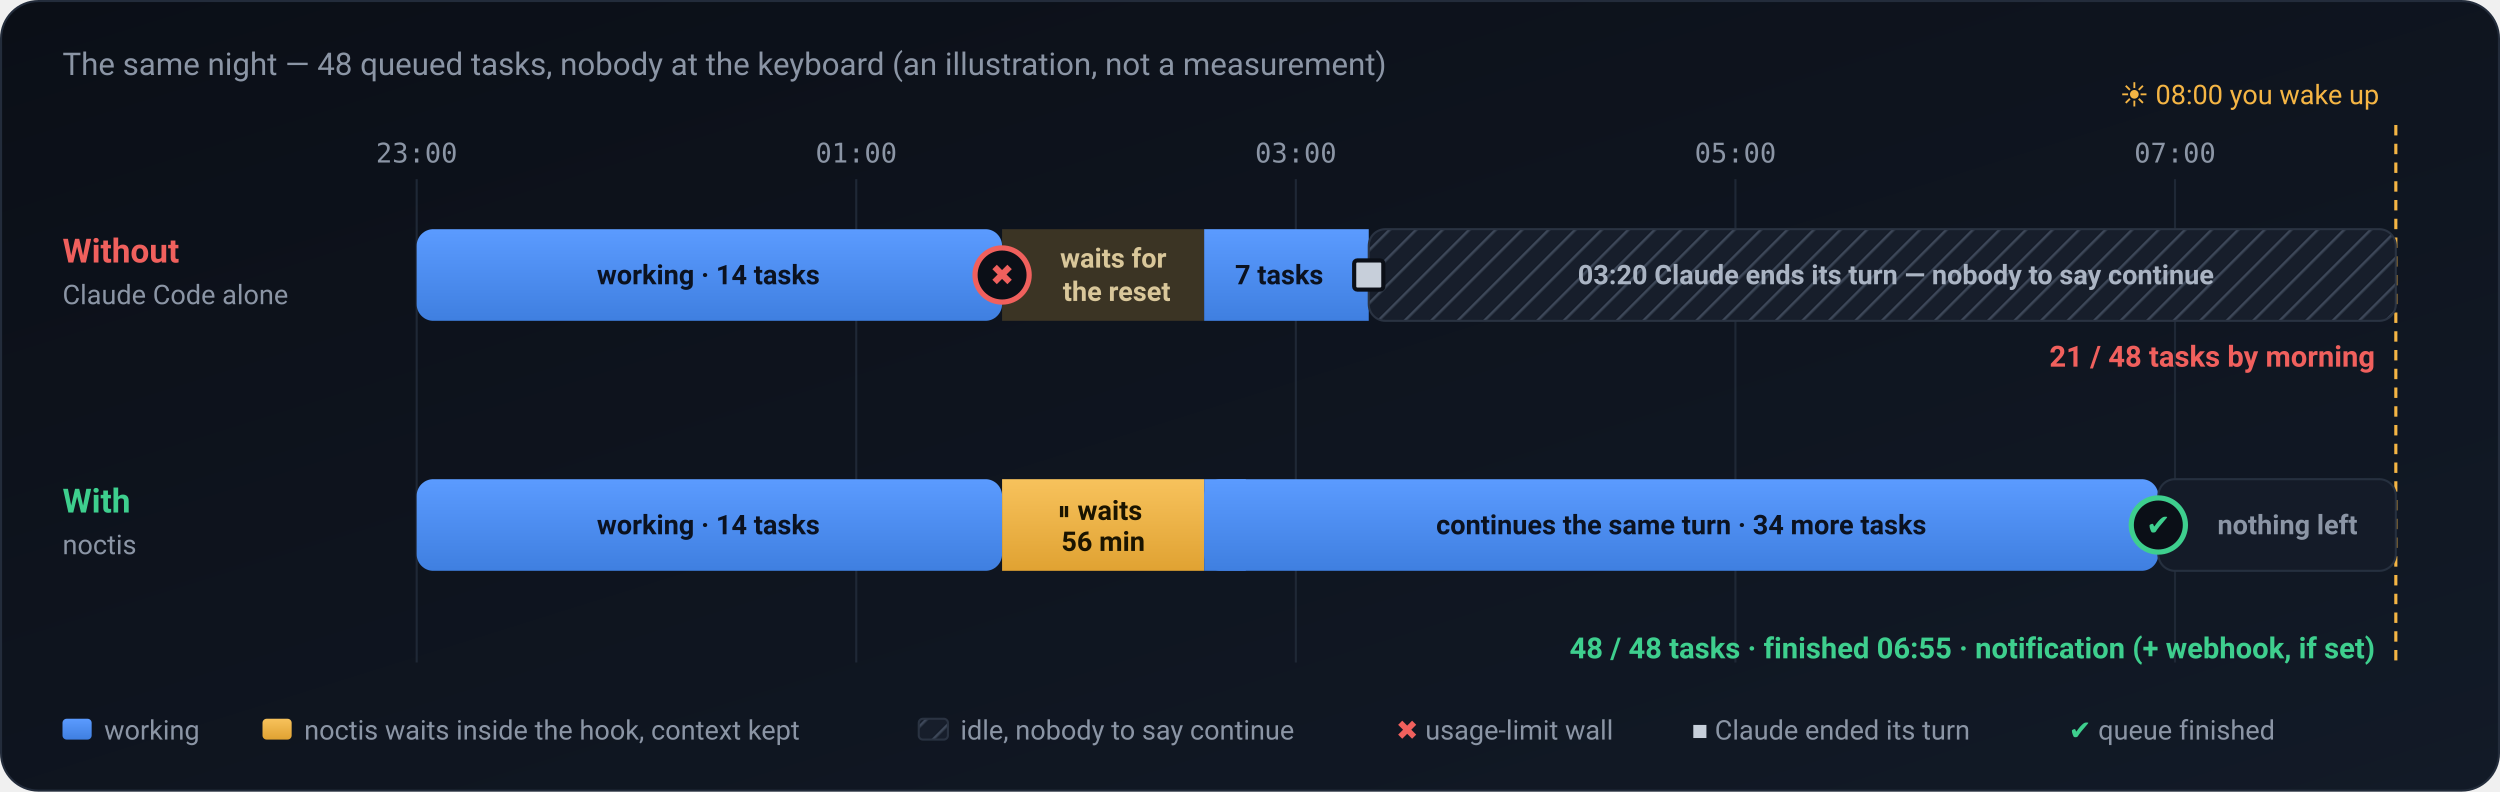
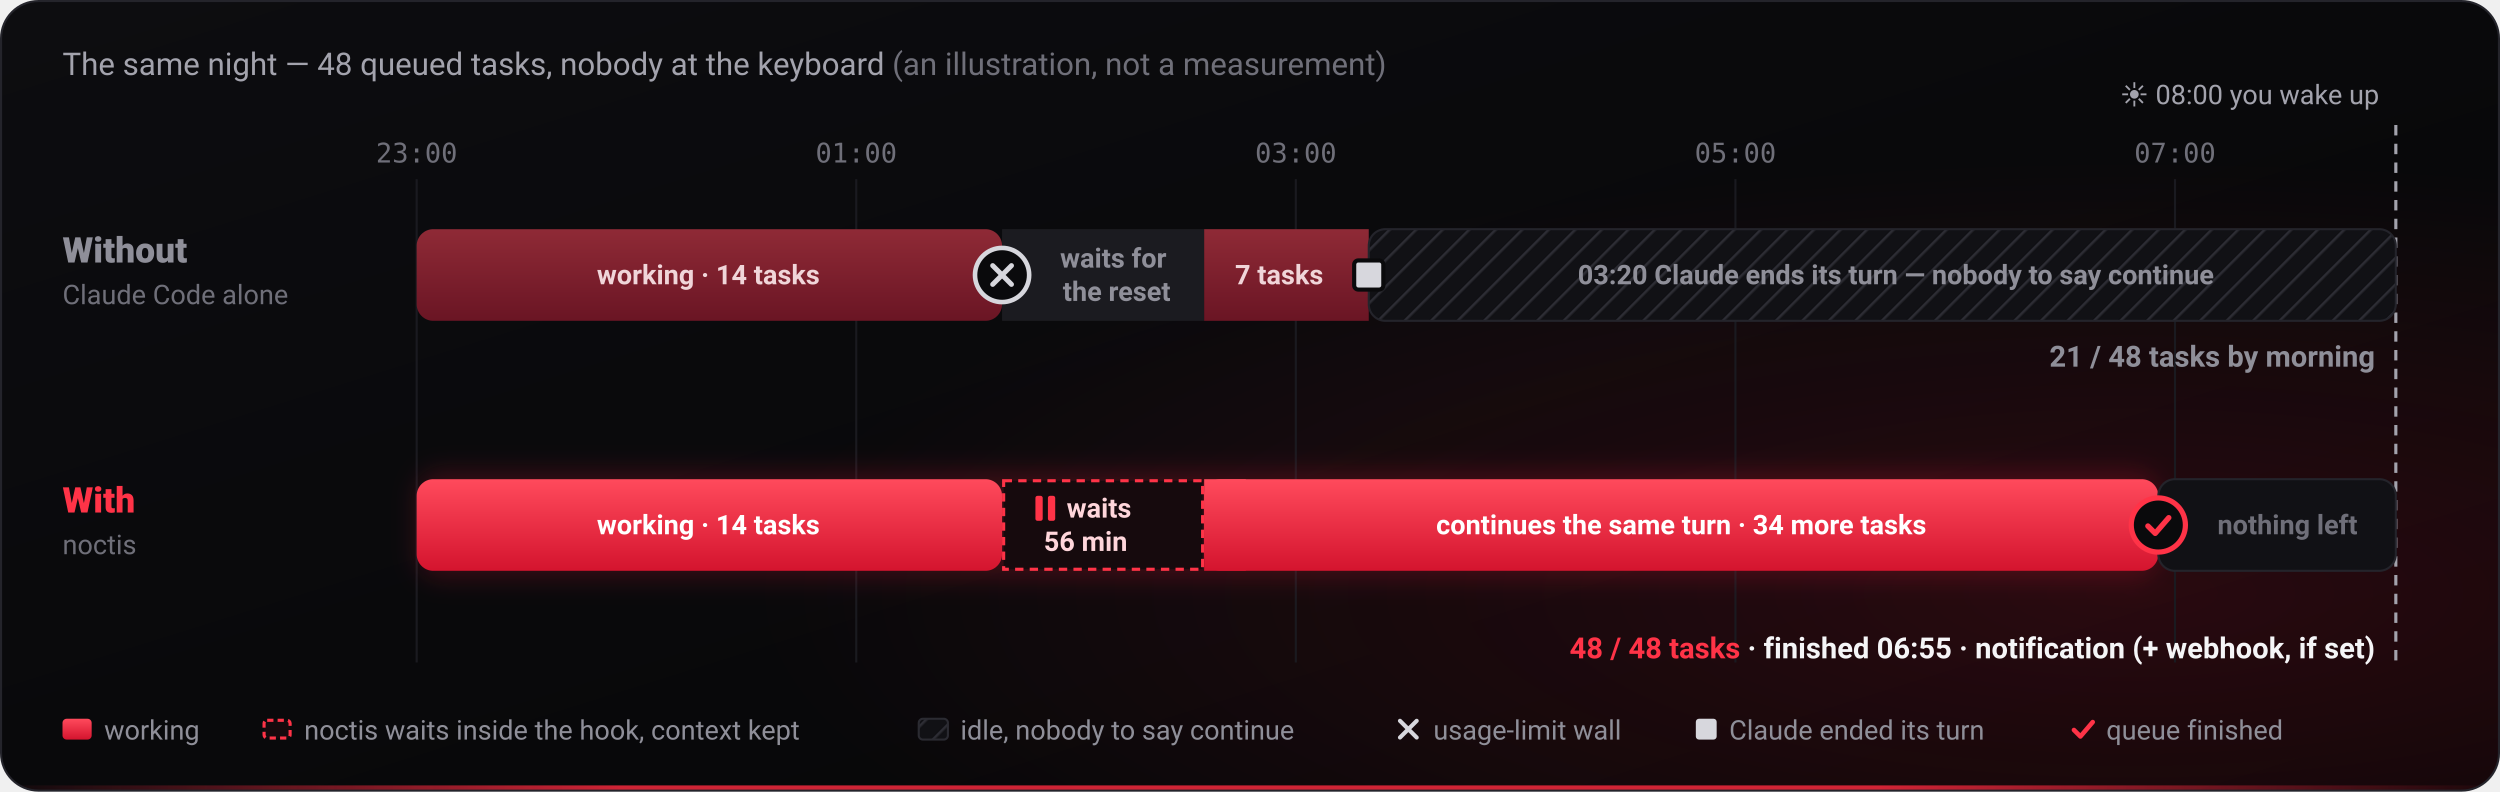
<svg xmlns="http://www.w3.org/2000/svg" width="1200" height="380" viewBox="0 0 1200 380" role="img" aria-label="The same night with and without noctis, as an illustration: Claude Code alone waits out the 01:40 limit, then stops at 03:20 with 21 of 48 tasks done; with noctis all 48 are done by 06:55">
  <defs>
    <linearGradient id="bg" x1="0" y1="0" x2="1" y2="1">
-       <stop offset="0" stop-color="#0b0f17" />
-       <stop offset="1" stop-color="#121a27" />
+       <stop offset="0" stop-color="#0d0d10" />
+       <stop offset="1" stop-color="#050506" />
    </linearGradient>
+     <radialGradient id="ember" cx="0.85" cy="0.75" r="0.55">
+       <stop offset="0" stop-color="#ff1f3d" stop-opacity="0.14" />
+       <stop offset="1" stop-color="#ff1f3d" stop-opacity="0" />
+     </radialGradient>
    <linearGradient id="work" x1="0" y1="0" x2="0" y2="1">
-       <stop offset="0" stop-color="#5b9bff" />
-       <stop offset="1" stop-color="#3f7fe0" />
+       <stop offset="0" stop-color="#ff4a5c" />
+       <stop offset="1" stop-color="#d4142e" />
    </linearGradient>
-     <linearGradient id="waitg" x1="0" y1="0" x2="0" y2="1">
-       <stop offset="0" stop-color="#f7c25c" />
-       <stop offset="1" stop-color="#e0a232" />
+     <linearGradient id="workDim" x1="0" y1="0" x2="0" y2="1">
+       <stop offset="0" stop-color="#8f2a36" />
+       <stop offset="1" stop-color="#6a1524" />
+     </linearGradient>
+     <linearGradient id="rule" x1="0" y1="0" x2="1" y2="0">
+       <stop offset="0" stop-color="#ff2a40" stop-opacity="0" />
+       <stop offset="0.25" stop-color="#ff2a40" stop-opacity="0.8" />
+       <stop offset="0.75" stop-color="#ff2a40" stop-opacity="0.8" />
+       <stop offset="1" stop-color="#ff2a40" stop-opacity="0" />
    </linearGradient>
    <pattern id="hatch" width="9" height="9" patternUnits="userSpaceOnUse" patternTransform="rotate(45)">
-       <rect width="9" height="9" fill="#171e2b" />
-       <line x1="0" y1="0" x2="0" y2="9" stroke="#3b4556" stroke-width="2.5" />
+       <rect width="9" height="9" fill="#111115" />
+       <line x1="0" y1="0" x2="0" y2="9" stroke="#2b2b32" stroke-width="2.5" />
    </pattern>
+     <filter id="soft" x="-50%" y="-50%" width="200%" height="200%">
+       <feGaussianBlur stdDeviation="6" />
+     </filter>
+     <clipPath id="frame">
+       <rect x="0.5" y="0.5" width="1199" height="379" rx="18" />
+     </clipPath>
    <style>
      .sans { font-family: -apple-system, "Segoe UI", Roboto, "Helvetica Neue", Arial, "Liberation Sans", sans-serif; }
      .mono { font-family: ui-monospace, "Cascadia Mono", "SF Mono", Menlo, Consolas, "DejaVu Sans Mono", "Liberation Mono", monospace; }
-       .cap { font-size: 15px; fill: #8b95a5; }
-       .tick { font-size: 13px; fill: #8b95a5; }
-       .row { font-size: 16px; font-weight: 700; }
-       .sub { font-size: 13px; fill: #8b95a5; }
+       .cap { font-size: 15px; fill: #a3a3ad; }
+       .tick { font-size: 13px; fill: #6f6f79; }
+       .row { font-size: 17px; font-weight: 800; }
+       .sub { font-size: 13px; fill: #6f6f79; }
      .in { font-size: 13px; font-weight: 600; }
      .res { font-size: 14px; font-weight: 700; }
-       .leg { font-size: 13px; fill: #8b95a5; }
+       .leg { font-size: 13px; fill: #8f8f99; }
    </style>
  </defs>
-   <rect x="0.5" y="0.5" width="1199" height="379" rx="18" fill="url(#bg)" stroke="#232c3b" />
-   <text x="30" y="36" class="sans cap">The same night — 48 queued tasks, nobody at the keyboard (an illustration, not a measurement)</text>
+   <g clip-path="url(#frame)">
+     <rect width="1200" height="380" fill="url(#bg)" />
+     <rect width="1200" height="380" fill="url(#ember)" />
+     <rect x="0" y="377" width="1200" height="3" fill="url(#rule)" />
+   </g>
+   <rect x="0.5" y="0.5" width="1199" height="379" rx="18" fill="none" stroke="#24242b" />
+   <text x="30" y="36" class="sans cap">The same night — 48 queued tasks, nobody at the keyboard <tspan fill="#6f6f79">(an illustration, not a measurement)</tspan>
+   </text>
  <g class="mono tick" text-anchor="middle">
    <text x="200" y="78">23:00</text>
    <text x="411" y="78">01:00</text>
    <text x="622" y="78">03:00</text>
    <text x="833" y="78">05:00</text>
    <text x="1044" y="78">07:00</text>
  </g>
-   <g stroke="#1f2836">
+   <g stroke="#1a1a20">
    <line x1="200" y1="86" x2="200" y2="318" />
    <line x1="411" y1="86" x2="411" y2="318" />
    <line x1="622" y1="86" x2="622" y2="318" />
    <line x1="833" y1="86" x2="833" y2="318" />
    <line x1="1044" y1="86" x2="1044" y2="318" />
  </g>
-   <line x1="1150" y1="60" x2="1150" y2="318" stroke="#f5b544" stroke-width="1.5" stroke-dasharray="5 4" />
-   <text x="1142" y="50" class="sans" font-size="13" fill="#f5b544" text-anchor="end">☀ 08:00 you wake up</text>
-   <text x="30" y="126" class="sans row" fill="#f0605d">Without</text>
+   <line x1="1150" y1="60" x2="1150" y2="318" stroke="#a3a3ad" stroke-width="1.5" stroke-dasharray="5 4" />
+   <text x="1142" y="50" class="sans" font-size="13" fill="#a3a3ad" text-anchor="end">☀ 08:00 you wake up</text>
+   <text x="30" y="126" class="sans row" fill="#8f8f99">Without</text>
  <text x="30" y="146" class="sans sub">Claude Code alone</text>
-   <rect x="200" y="110" width="281" height="44" rx="8" fill="url(#work)" />
-   <text x="340" y="132" class="sans in" fill="#0b1220" text-anchor="middle" dominant-baseline="central">working · 14 tasks</text>
-   <rect x="481" y="110" width="97" height="44" fill="#3b3424" />
-   <text class="sans in" fill="#d9c79a" text-anchor="middle" dominant-baseline="central">
+   <rect x="200" y="110" width="281" height="44" rx="8" fill="url(#workDim)" />
+   <text x="340" y="132" class="sans in" fill="#f0d5d9" text-anchor="middle" dominant-baseline="central">working · 14 tasks</text>
+   <rect x="481" y="110" width="97" height="44" fill="#1b1b20" />
+   <text class="sans in" fill="#8f8f99" text-anchor="middle" dominant-baseline="central">
    <tspan x="536" y="124">waits for</tspan>
    <tspan x="536" y="140">the reset</tspan>
  </text>
-   <rect x="578" y="110" width="79" height="44" fill="url(#work)" />
-   <text x="614" y="132" class="sans in" fill="#0b1220" text-anchor="middle" dominant-baseline="central">7 tasks</text>
-   <rect x="657" y="110" width="493" height="44" rx="8" fill="url(#hatch)" stroke="#2a3342" />
-   <text x="910" y="132" class="sans in" fill="#aab4c3" text-anchor="middle" dominant-baseline="central">03:20 Claude ends its turn — nobody to say continue</text>
-   <circle cx="481" cy="132" r="13" fill="#0b0f17" stroke="#f0605d" stroke-width="2.5" />
-   <text x="481" y="132" class="sans" font-size="14" font-weight="700" fill="#f0605d" text-anchor="middle" dominant-baseline="central">✖</text>
-   <rect x="650" y="125" width="14" height="14" rx="1.5" fill="#c7cfda" stroke="#0b0f17" stroke-width="2" />
-   <text x="1140" y="176" class="sans res" fill="#f0605d" text-anchor="end">21 / 48 tasks by morning</text>
-   <text x="30" y="246" class="sans row" fill="#3ecf8e">With</text>
+   <rect x="578" y="110" width="79" height="44" fill="url(#workDim)" />
+   <text x="614" y="132" class="sans in" fill="#f0d5d9" text-anchor="middle" dominant-baseline="central">7 tasks</text>
+   <rect x="657" y="110" width="493" height="44" rx="8" fill="url(#hatch)" stroke="#24242b" />
+   <text x="910" y="132" class="sans in" fill="#8f8f99" text-anchor="middle" dominant-baseline="central">03:20 Claude ends its turn — nobody to say continue</text>
+   <circle cx="481" cy="132" r="13" fill="#0a0a0c" stroke="#d7d7dd" stroke-width="2.2" />
+   <path transform="translate(481 132)" d="M -4.5 -4.5 L 4.5 4.5 M 4.5 -4.5 L -4.5 4.5" stroke="#d7d7dd" stroke-width="2.4" stroke-linecap="round" />
+   <rect x="650" y="125" width="14" height="14" rx="2" fill="#d7d7dd" stroke="#0a0a0c" stroke-width="2" />
+   <text x="1140" y="176" class="sans res" fill="#8f8f99" text-anchor="end">21 / 48 tasks by morning</text>
+   <text x="30" y="246" class="sans row" fill="#ff3347">With</text>
  <text x="30" y="266" class="sans sub">noctis</text>
+   <rect x="200" y="226" width="836" height="52" rx="12" fill="#ff1f3d" opacity="0.18" filter="url(#soft)" />
  <rect x="200" y="230" width="281" height="44" rx="8" fill="url(#work)" />
-   <text x="340" y="252" class="sans in" fill="#0b1220" text-anchor="middle" dominant-baseline="central">working · 14 tasks</text>
-   <rect x="481" y="230" width="97" height="44" fill="url(#waitg)" />
-   <text class="sans in" fill="#1a1400" text-anchor="middle" dominant-baseline="central">
-     <tspan x="529.5" y="244">⏸️ waits</tspan>
-     <tspan x="529.5" y="260">56 min</tspan>
+   <text x="340" y="252" class="sans in" fill="#ffffff" text-anchor="middle" dominant-baseline="central">working · 14 tasks</text>
+   <rect x="481.75" y="230.75" width="95.5" height="42.5" fill="#160a0d" stroke="#ff3347" stroke-width="1.5" stroke-dasharray="4 3" />
+   <g transform="translate(497 244)" fill="#ff3347">
+     <rect x="0" y="-6" width="3.5" height="12" rx="1" />
+     <rect x="6" y="-6" width="3.5" height="12" rx="1" />
+   </g>
+   <text class="sans in" fill="#ffd6db" dominant-baseline="central">
+     <tspan x="512" y="244">waits</tspan>
+     <tspan x="501" y="260">56 min</tspan>
  </text>
  <rect x="578" y="230" width="458" height="44" rx="8" fill="url(#work)" />
  <rect x="578" y="230" width="20" height="44" fill="url(#work)" />
-   <text x="807" y="252" class="sans in" fill="#0b1220" text-anchor="middle" dominant-baseline="central">continues the same turn · 34 more tasks</text>
-   <rect x="1036" y="230" width="114" height="44" rx="8" fill="#141b28" stroke="#26303f" />
-   <text x="1098" y="252" class="sans in" fill="#8b95a5" text-anchor="middle" dominant-baseline="central">nothing left</text>
-   <circle cx="1036" cy="252" r="13" fill="#0b0f17" stroke="#3ecf8e" stroke-width="2.5" />
-   <text x="1036" y="252" class="sans" font-size="14" font-weight="700" fill="#3ecf8e" text-anchor="middle" dominant-baseline="central">✔</text>
-   <text x="1140" y="316" class="sans res" fill="#3ecf8e" text-anchor="end">48 / 48 tasks · finished 06:55 · notification (+ webhook, if set)</text>
+   <text x="807" y="252" class="sans in" fill="#ffffff" text-anchor="middle" dominant-baseline="central">continues the same turn · 34 more tasks</text>
+   <rect x="1036" y="230" width="114" height="44" rx="8" fill="#111115" stroke="#24242b" />
+   <text x="1098" y="252" class="sans in" fill="#6f6f79" text-anchor="middle" dominant-baseline="central">nothing left</text>
+   <circle cx="1036" cy="252" r="13" fill="#0a0a0c" stroke="#ff3347" stroke-width="2.5" />
+   <path transform="translate(1036 252)" d="M -5 0.5 L -1.5 4 L 5 -3.5" fill="none" stroke="#ff3347" stroke-width="2.6" stroke-linecap="round" stroke-linejoin="round" />
+   <text x="1140" y="316" class="sans res" fill="#f5f5f7" text-anchor="end">
+     <tspan fill="#ff3347">48 / 48 tasks</tspan> · finished 06:55 · notification (+ webhook, if set)</text>
  <g class="sans leg">
    <rect x="30" y="345" width="14" height="10" rx="2" fill="url(#work)" />
    <text x="50" y="355">working</text>
-     <rect x="126" y="345" width="14" height="10" rx="2" fill="url(#waitg)" />
+     <rect x="126.75" y="345.75" width="12.5" height="8.5" rx="1.5" fill="#160a0d" stroke="#ff3347" stroke-width="1.5" stroke-dasharray="3 2" />
    <text x="146" y="355">noctis waits inside the hook, context kept</text>
-     <rect x="441" y="345" width="14" height="10" rx="2" fill="url(#hatch)" stroke="#2a3342" />
+     <rect x="441" y="345" width="14" height="10" rx="2" fill="url(#hatch)" stroke="#2b2b32" />
    <text x="461" y="355">idle, nobody to say continue</text>
-     <text x="670" y="355">
-       <tspan fill="#f0605d">✖</tspan> usage-limit wall</text>
-     <text x="812" y="355">
-       <tspan fill="#c7cfda">■</tspan> Claude ended its turn</text>
-     <text x="993" y="355">
-       <tspan fill="#3ecf8e">✔</tspan> queue finished</text>
+     <path transform="translate(676 350)" d="M -4 -4 L 4 4 M 4 -4 L -4 4" stroke="#d7d7dd" stroke-width="2" stroke-linecap="round" />
+     <text x="688" y="355">usage-limit wall</text>
+     <rect x="814" y="345" width="10" height="10" rx="1.5" fill="#d7d7dd" />
+     <text x="830" y="355">Claude ended its turn</text>
+     <path transform="translate(1000 350)" d="M -4.5 0.4 L -1.4 3.5 L 4.5 -3.4" fill="none" stroke="#ff3347" stroke-width="2.2" stroke-linecap="round" stroke-linejoin="round" />
+     <text x="1011" y="355">queue finished</text>
  </g>
</svg>
